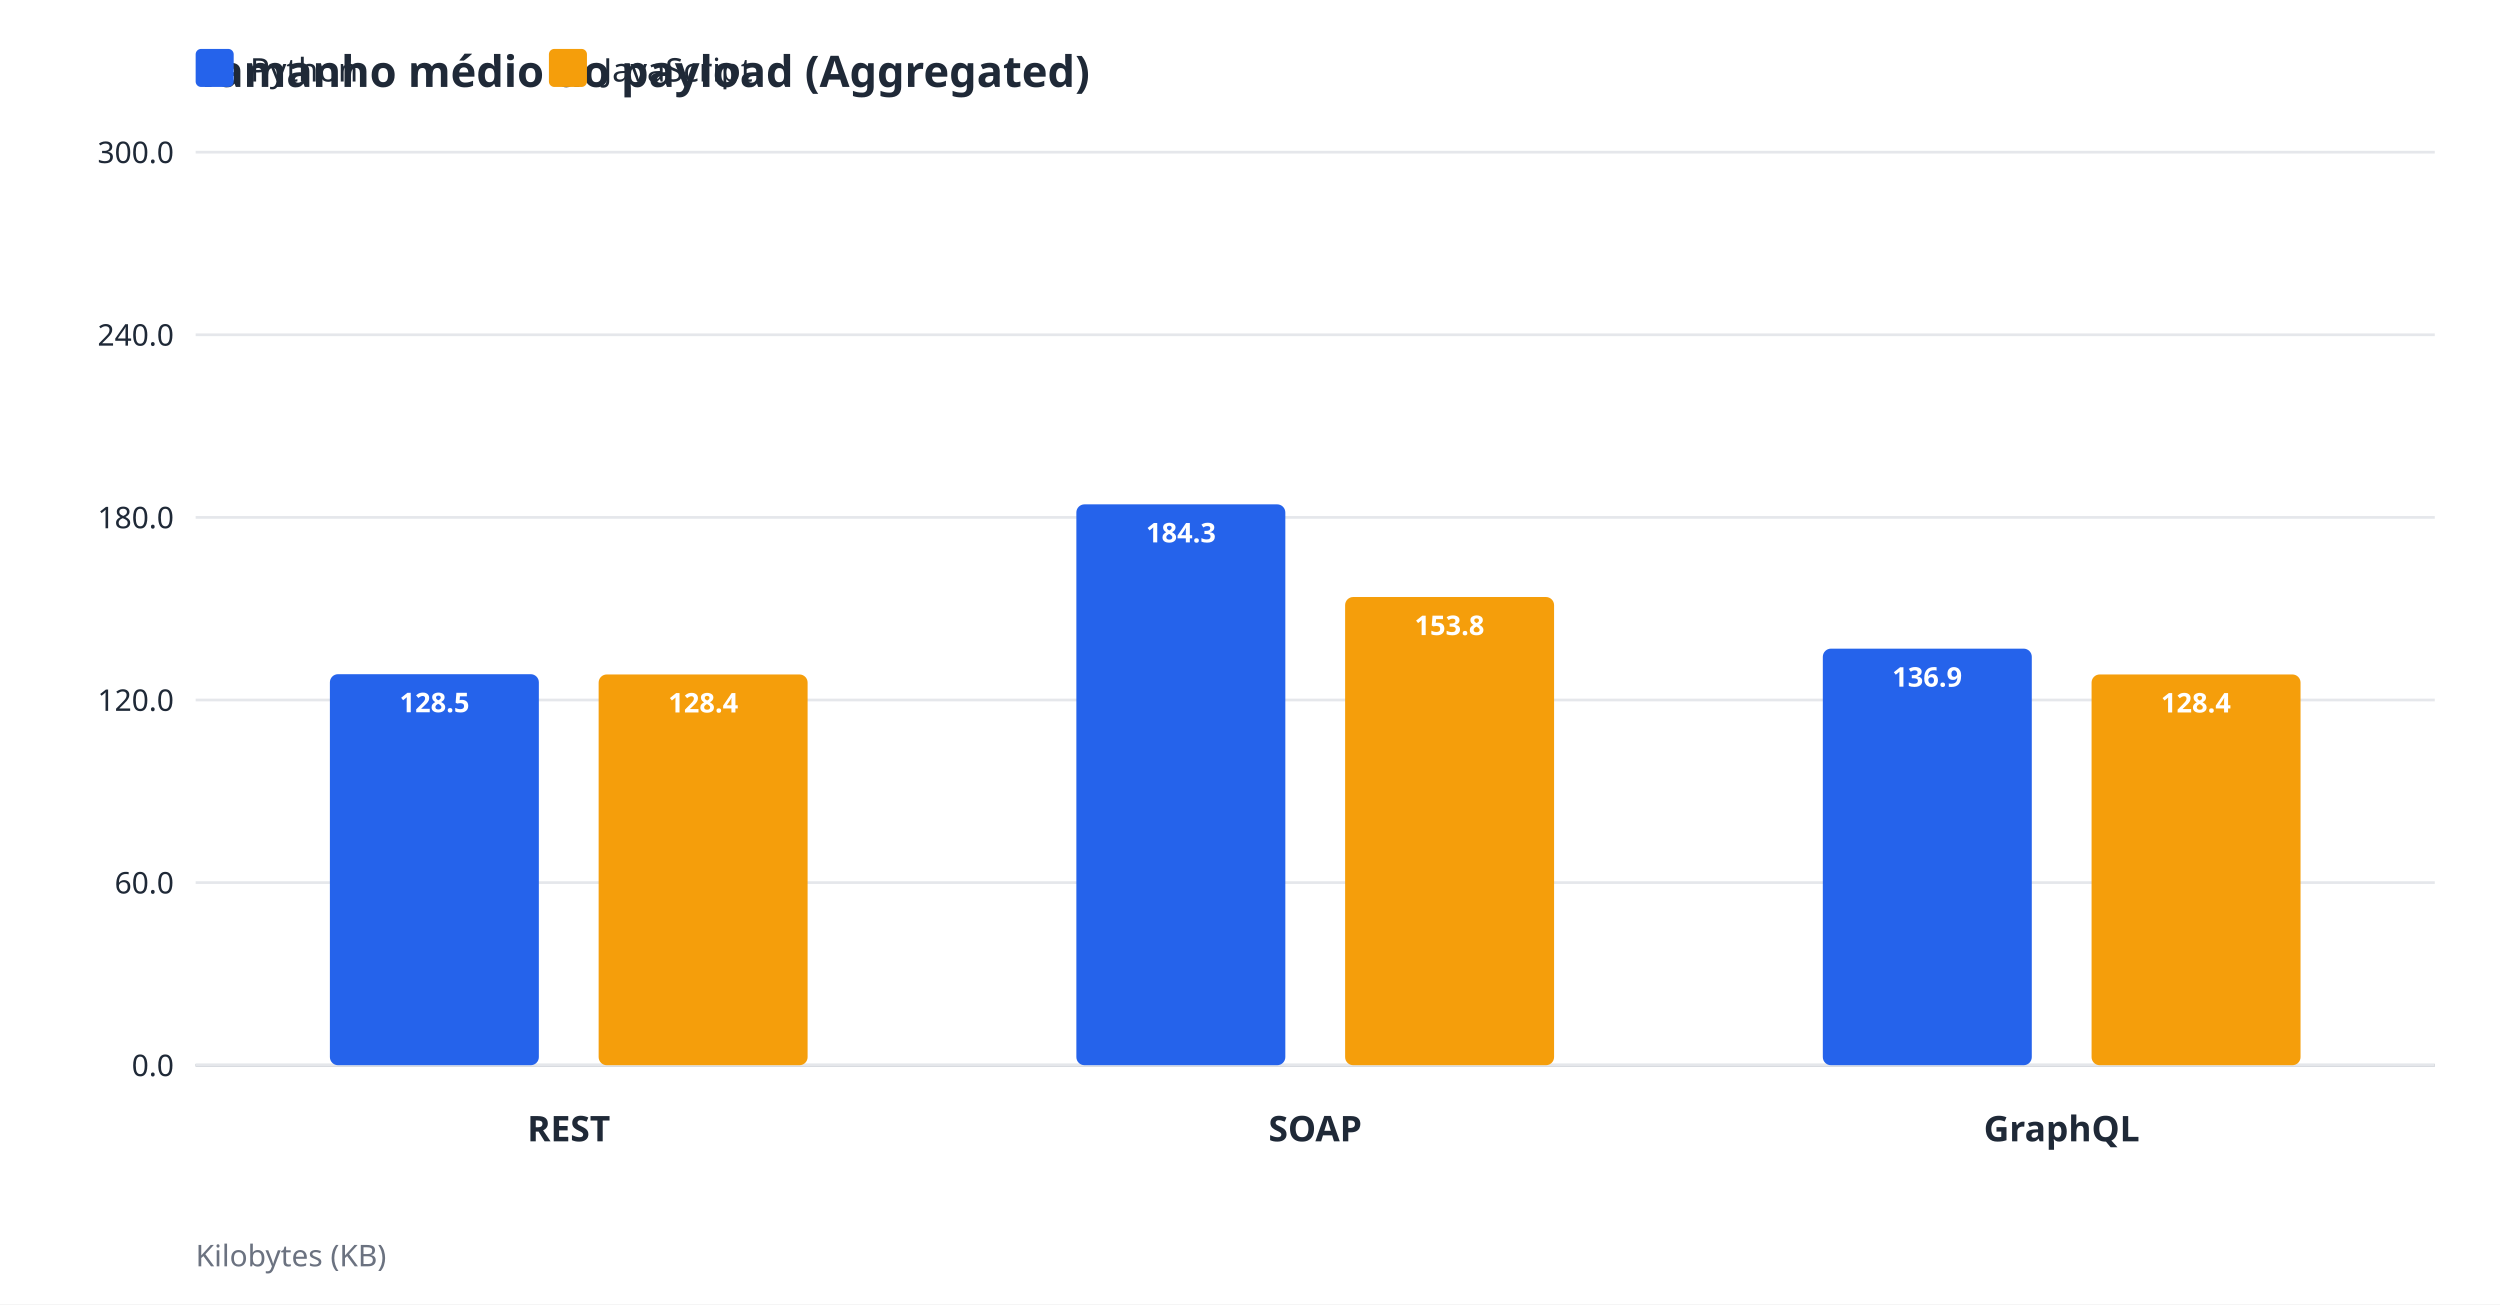
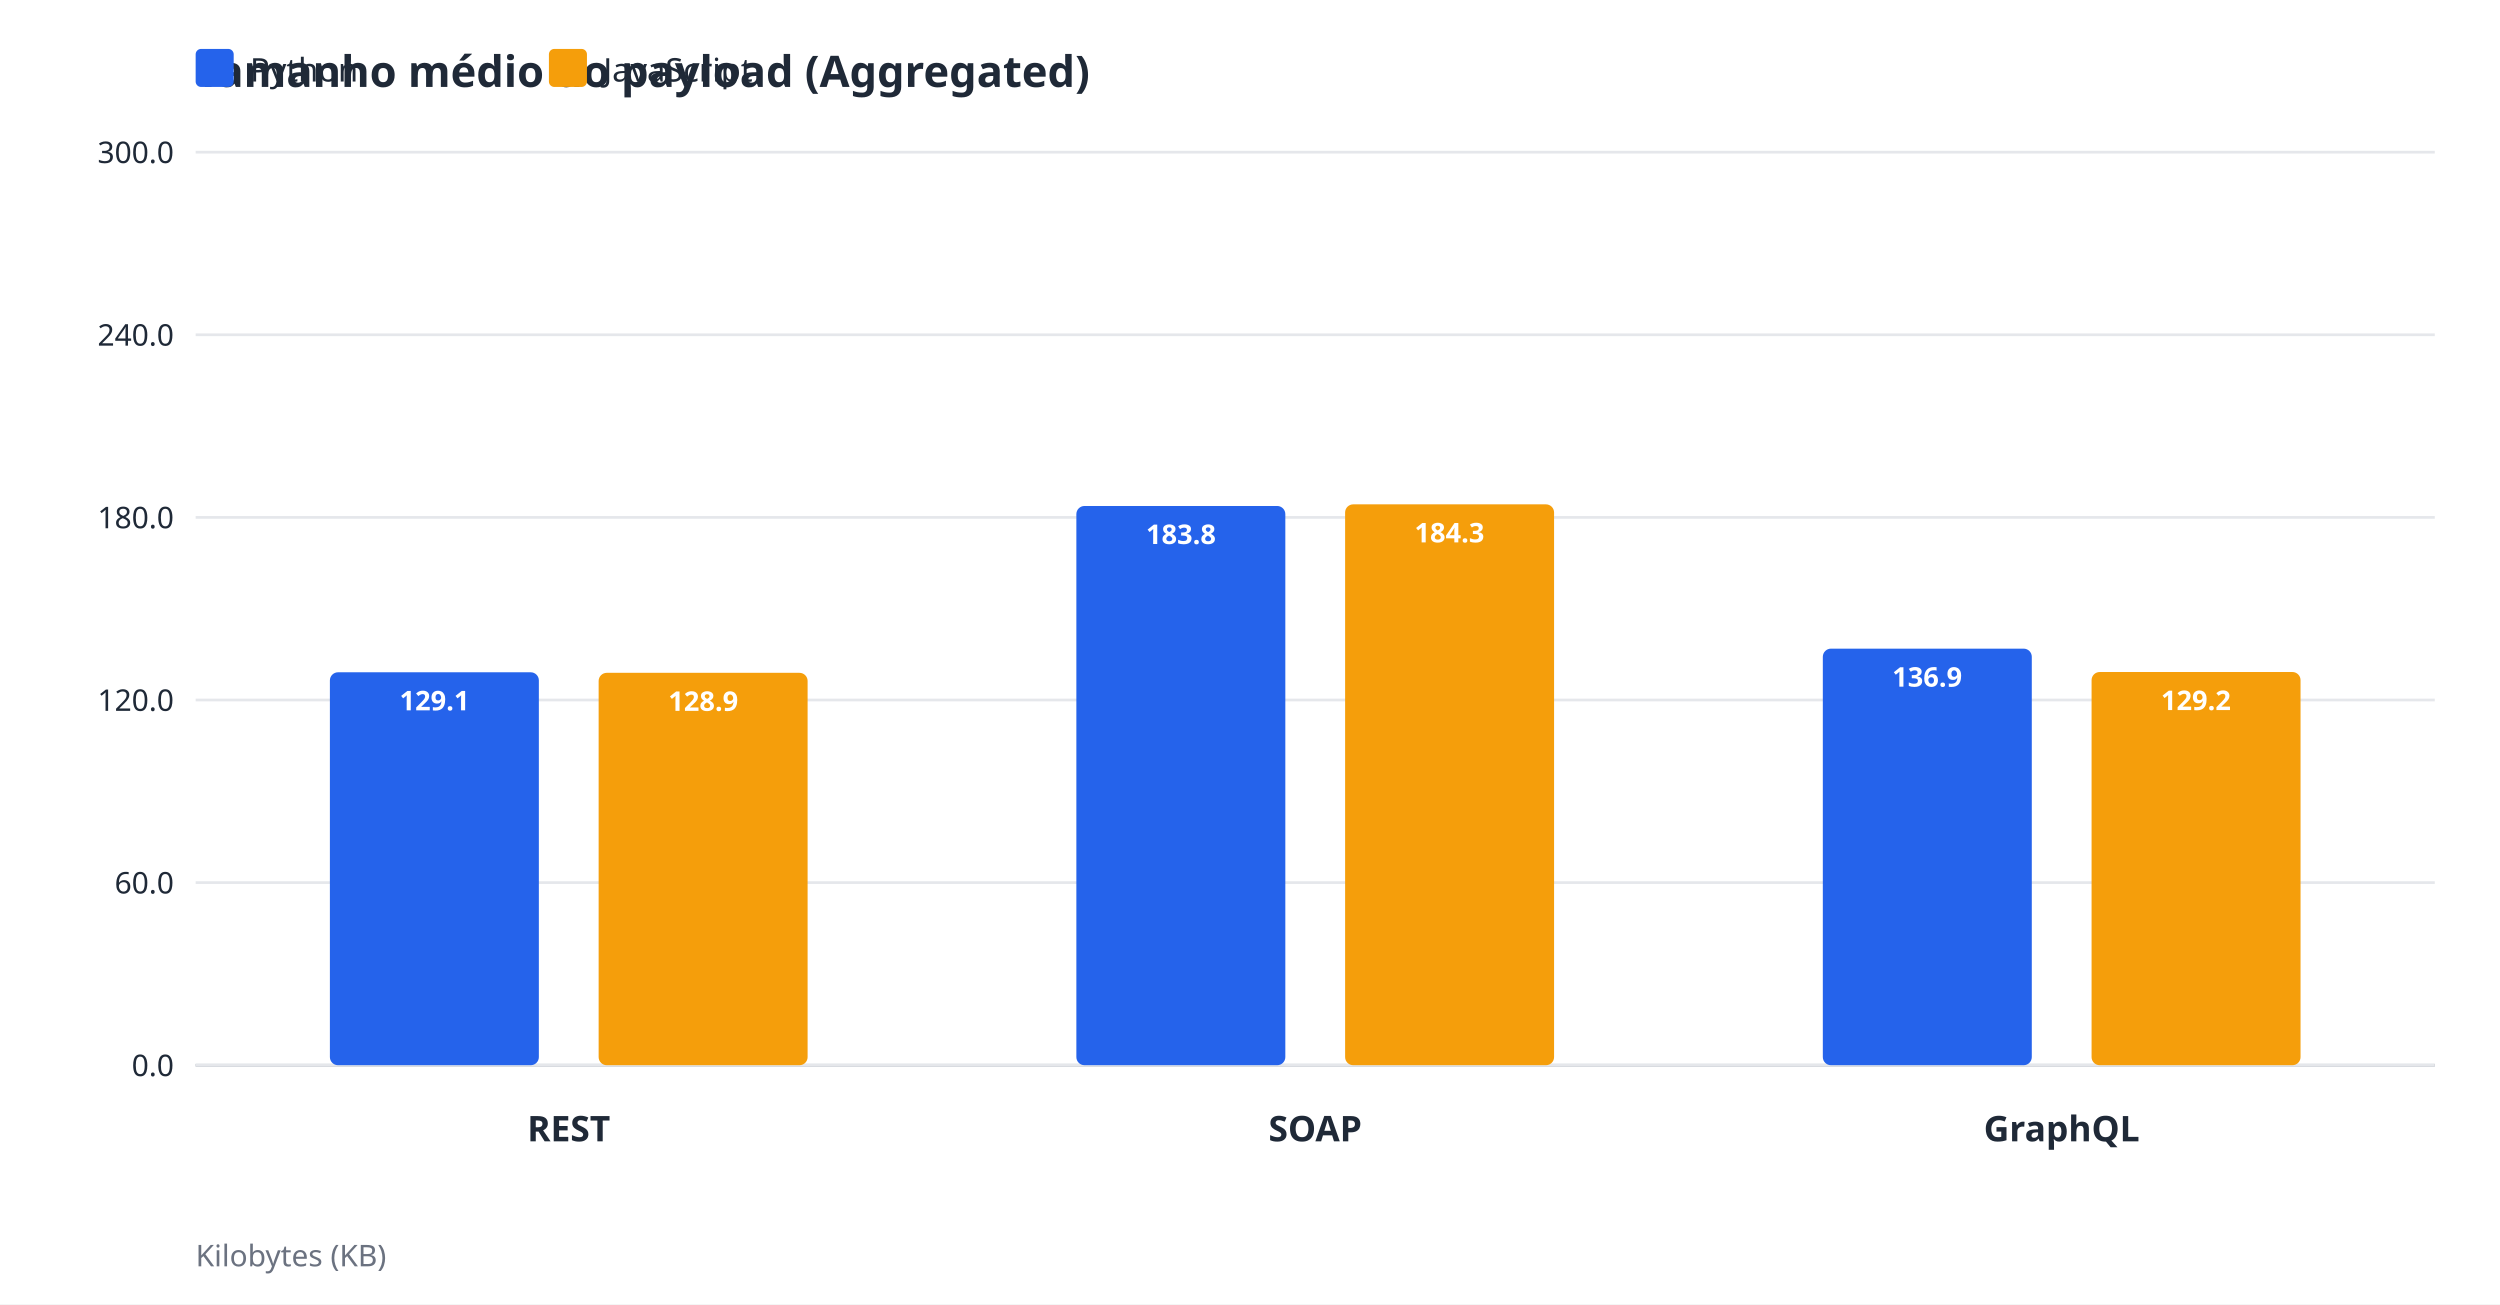
<svg xmlns="http://www.w3.org/2000/svg" width="920" height="480" viewBox="0 0 920 480">
  <rect width="100%" height="100%" fill="#ffffff" />
  <text x="72.0" y="32.0" font-family="system-ui,sans-serif" font-size="16" font-weight="600" fill="#1f2937" text-anchor="start">Tamanho médio do payload (Aggregated)</text>
  <text x="72.0" y="466.0" font-family="system-ui,sans-serif" font-size="11" font-weight="normal" fill="#6b7280" text-anchor="start">Kilobytes (KB)</text>
  <rect x="72" y="18" width="14" height="14" fill="#2563eb" rx="2" />
  <text x="92.0" y="30.0" font-family="system-ui,sans-serif" font-size="12" font-weight="normal" fill="#1f2937" text-anchor="start">Python</text>
  <rect x="202" y="18" width="14" height="14" fill="#f59e0b" rx="2" />
  <text x="222.0" y="30.0" font-family="system-ui,sans-serif" font-size="12" font-weight="normal" fill="#1f2937" text-anchor="start">JavaScript</text>
  <line x1="72" y1="392" x2="896" y2="392" stroke="#9ca3af" stroke-width="1" />
  <line x1="72" y1="56.0" x2="896" y2="56.0" stroke="#e5e7eb" stroke-width="1" />
  <text x="64.0" y="60.0" font-family="system-ui,sans-serif" font-size="11" font-weight="normal" fill="#1f2937" text-anchor="end">300.0</text>
  <line x1="72" y1="123.2" x2="896" y2="123.2" stroke="#e5e7eb" stroke-width="1" />
  <text x="64.0" y="127.2" font-family="system-ui,sans-serif" font-size="11" font-weight="normal" fill="#1f2937" text-anchor="end">240.0</text>
  <line x1="72" y1="190.4" x2="896" y2="190.4" stroke="#e5e7eb" stroke-width="1" />
  <text x="64.0" y="194.4" font-family="system-ui,sans-serif" font-size="11" font-weight="normal" fill="#1f2937" text-anchor="end">180.0</text>
  <line x1="72" y1="257.6" x2="896" y2="257.6" stroke="#e5e7eb" stroke-width="1" />
  <text x="64.0" y="261.6" font-family="system-ui,sans-serif" font-size="11" font-weight="normal" fill="#1f2937" text-anchor="end">120.0</text>
  <line x1="72" y1="324.8" x2="896" y2="324.8" stroke="#e5e7eb" stroke-width="1" />
  <text x="64.0" y="328.8" font-family="system-ui,sans-serif" font-size="11" font-weight="normal" fill="#1f2937" text-anchor="end">60.0</text>
  <line x1="72" y1="392.0" x2="896" y2="392.0" stroke="#e5e7eb" stroke-width="1" />
  <text x="64.0" y="396.0" font-family="system-ui,sans-serif" font-size="11" font-weight="normal" fill="#1f2937" text-anchor="end">0.0</text>
-   <rect x="121.4" y="248.1" width="76.9" height="143.9" fill="#2563eb" rx="3" />
-   <text x="159.9" y="262.1" font-family="system-ui,sans-serif" font-size="10" font-weight="600" fill="#fff" text-anchor="middle">128.5</text>
-   <rect x="220.3" y="248.2" width="76.9" height="143.8" fill="#f59e0b" rx="3" />
-   <text x="258.8" y="262.2" font-family="system-ui,sans-serif" font-size="10" font-weight="600" fill="#fff" text-anchor="middle">128.4</text>
+   <rect x="121.4" y="247.4" width="76.9" height="144.6" fill="#2563eb" rx="3" />
+   <text x="159.9" y="261.4" font-family="system-ui,sans-serif" font-size="10" font-weight="600" fill="#fff" text-anchor="middle">129.1</text>
+   <rect x="220.3" y="247.6" width="76.9" height="144.4" fill="#f59e0b" rx="3" />
+   <text x="258.8" y="261.6" font-family="system-ui,sans-serif" font-size="10" font-weight="600" fill="#fff" text-anchor="middle">128.9</text>
  <text x="209.3" y="420.0" font-family="system-ui,sans-serif" font-size="13" font-weight="600" fill="#1f2937" text-anchor="middle">REST</text>
-   <rect x="396.1" y="185.6" width="76.9" height="206.4" fill="#2563eb" rx="3" />
-   <text x="434.6" y="199.6" font-family="system-ui,sans-serif" font-size="10" font-weight="600" fill="#fff" text-anchor="middle">184.3</text>
-   <rect x="495.0" y="219.7" width="76.9" height="172.3" fill="#f59e0b" rx="3" />
-   <text x="533.4" y="233.7" font-family="system-ui,sans-serif" font-size="10" font-weight="600" fill="#fff" text-anchor="middle">153.8</text>
+   <rect x="396.1" y="186.2" width="76.9" height="205.8" fill="#2563eb" rx="3" />
+   <text x="434.6" y="200.2" font-family="system-ui,sans-serif" font-size="10" font-weight="600" fill="#fff" text-anchor="middle">183.8</text>
+   <rect x="495.0" y="185.6" width="76.9" height="206.4" fill="#f59e0b" rx="3" />
+   <text x="533.4" y="199.6" font-family="system-ui,sans-serif" font-size="10" font-weight="600" fill="#fff" text-anchor="middle">184.3</text>
  <text x="484.0" y="420.0" font-family="system-ui,sans-serif" font-size="13" font-weight="600" fill="#1f2937" text-anchor="middle">SOAP</text>
  <rect x="670.8" y="238.7" width="76.9" height="153.3" fill="#2563eb" rx="3" />
  <text x="709.2" y="252.7" font-family="system-ui,sans-serif" font-size="10" font-weight="600" fill="#fff" text-anchor="middle">136.9</text>
-   <rect x="769.7" y="248.2" width="76.9" height="143.8" fill="#f59e0b" rx="3" />
-   <text x="808.1" y="262.2" font-family="system-ui,sans-serif" font-size="10" font-weight="600" fill="#fff" text-anchor="middle">128.4</text>
+   <rect x="769.7" y="247.3" width="76.9" height="144.7" fill="#f59e0b" rx="3" />
+   <text x="808.1" y="261.3" font-family="system-ui,sans-serif" font-size="10" font-weight="600" fill="#fff" text-anchor="middle">129.2</text>
  <text x="758.7" y="420.0" font-family="system-ui,sans-serif" font-size="13" font-weight="600" fill="#1f2937" text-anchor="middle">GraphQL</text>
</svg>
